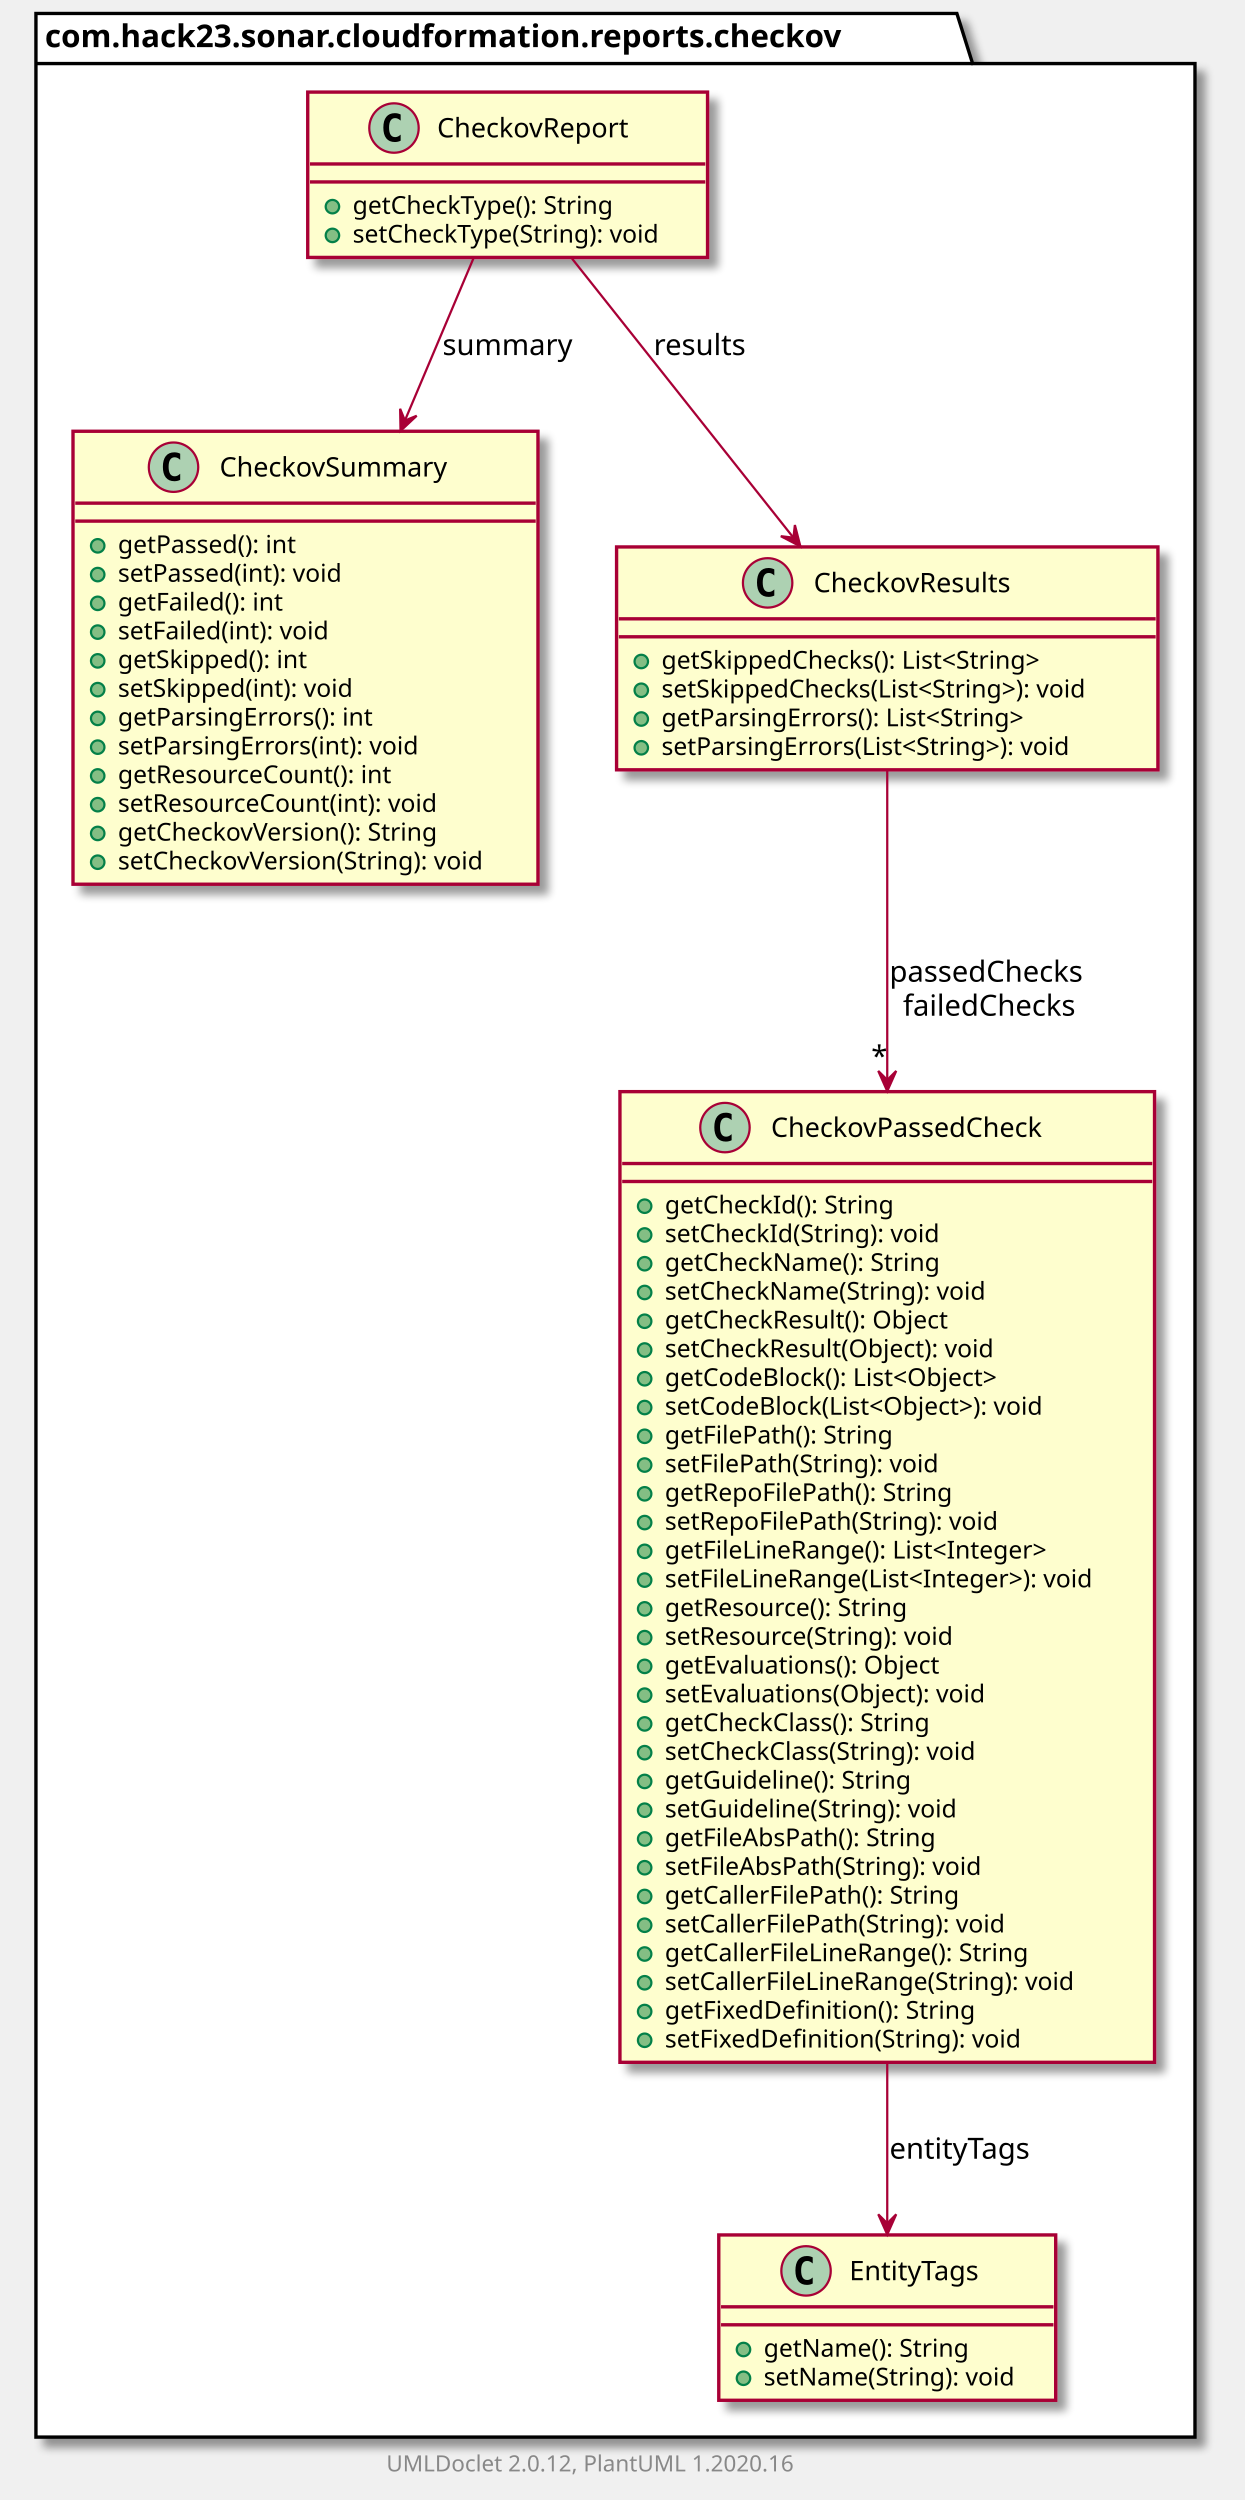
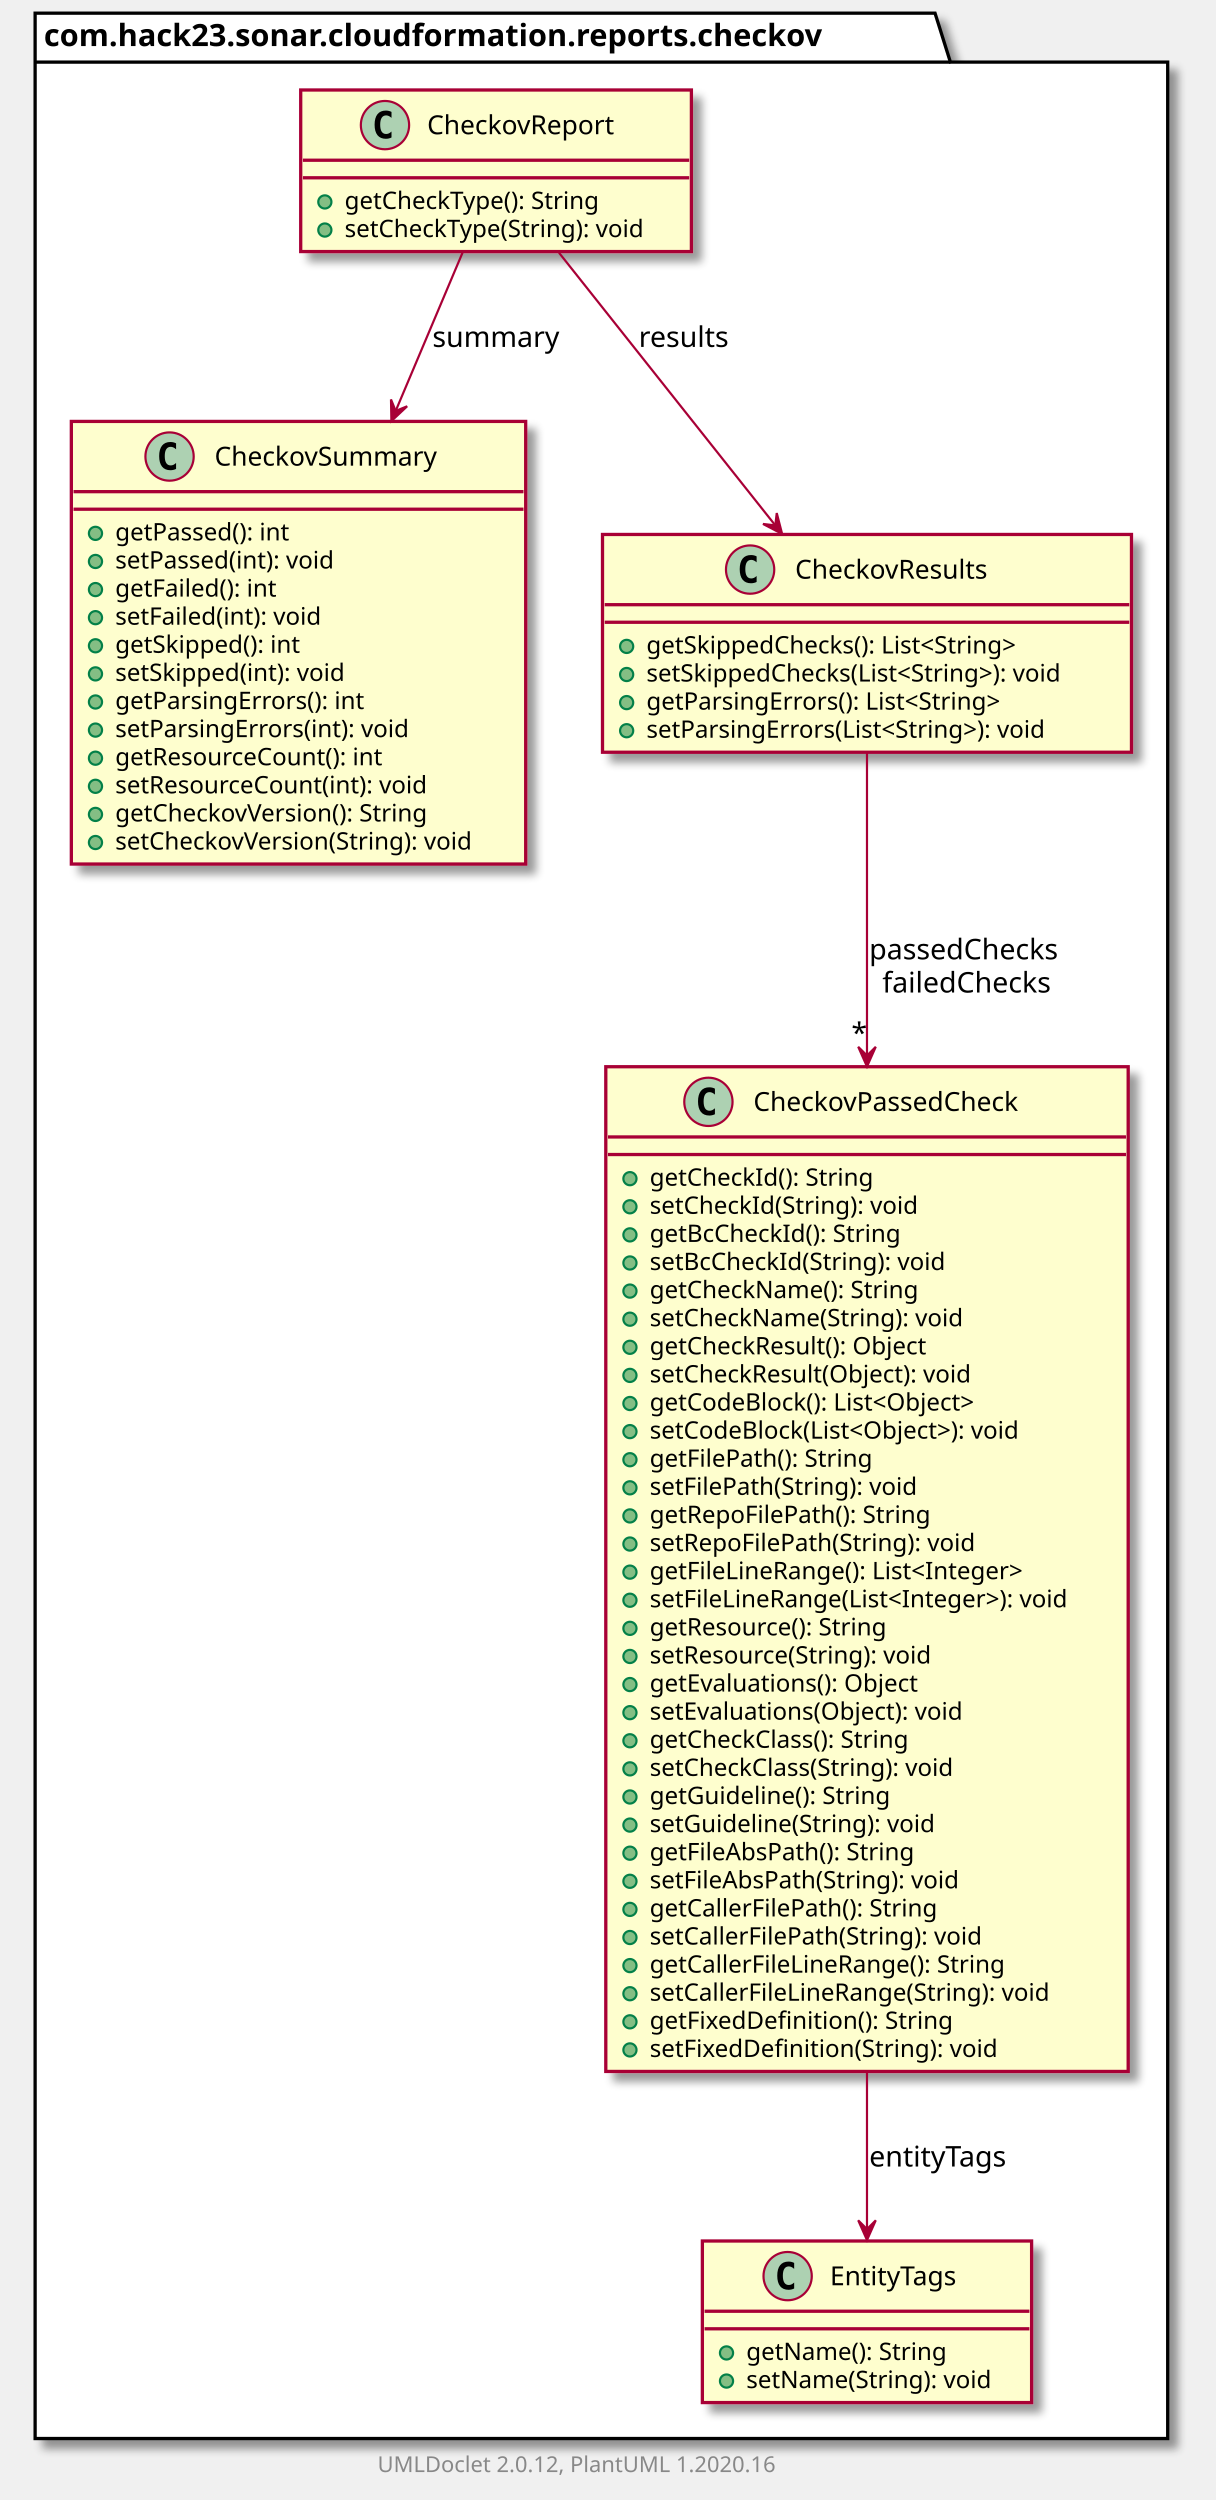
- <svg xmlns="http://www.w3.org/2000/svg" xmlns:xlink="http://www.w3.org/1999/xlink" contentScriptType="application/ecmascript" contentStyleType="text/css" height="1113px" preserveAspectRatio="none" style="width:554px;height:1113px;" version="1.1" viewBox="0 0 554 1113" width="554px" zoomAndPan="magnify">
+ <svg xmlns="http://www.w3.org/2000/svg" xmlns:xlink="http://www.w3.org/1999/xlink" contentScriptType="application/ecmascript" contentStyleType="text/css" height="1139px" preserveAspectRatio="none" style="width:554px;height:1139px;" version="1.1" viewBox="0 0 554 1139" width="554px" zoomAndPan="magnify">
  <defs>
-     <filter height="300%" id="f1pxqnf4wv7fcn" width="300%" x="-1" y="-1">
+     <filter height="300%" id="f1m8ksu3vpgurh" width="300%" x="-1" y="-1">
      <feGaussianBlur result="blurOut" stdDeviation="2.0" />
      <feColorMatrix in="blurOut" result="blurOut2" type="matrix" values="0 0 0 0 0 0 0 0 0 0 0 0 0 0 0 0 0 0 .4 0" />
      <feOffset dx="4.0" dy="4.0" in="blurOut2" result="blurOut3" />
      <feBlend in="SourceGraphic" in2="blurOut3" mode="normal" />
    </filter>
  </defs>
  <g>
-     <polygon fill="#FFFFFF" filter="url(#f1pxqnf4wv7fcn)" points="16,6,426,6,433,28.297,532,28.297,532,1085,16,1085,16,6" style="stroke: #000000; stroke-width: 1.5;" />
+     <polygon fill="#FFFFFF" filter="url(#f1m8ksu3vpgurh)" points="16,6,426,6,433,28.297,532,28.297,532,1111,16,1111,16,6" style="stroke: #000000; stroke-width: 1.5;" />
    <line style="stroke: #000000; stroke-width: 1.5;" x1="16" x2="433" y1="28.297" y2="28.297" />
    <text fill="#000000" font-family="sans-serif" font-size="14" font-weight="bold" lengthAdjust="spacingAndGlyphs" textLength="404" x="20" y="20.995">com.hack23.sonar.cloudformation.reports.checkov</text>
    <a href="CheckovSummary.html" target="_top" title="CheckovSummary.html" xlink:actuate="onRequest" xlink:href="CheckovSummary.html" xlink:show="new" xlink:title="CheckovSummary.html" xlink:type="simple">
-       <rect codeLine="3" fill="#FEFECE" filter="url(#f1pxqnf4wv7fcn)" height="201.656" id="com.hack23.sonar.cloudformation.reports.checkov.CheckovSummary" style="stroke: #A80036; stroke-width: 1.5;" width="207" x="32.5" y="192" />
+       <rect codeLine="3" fill="#FEFECE" filter="url(#f1m8ksu3vpgurh)" height="201.656" id="com.hack23.sonar.cloudformation.reports.checkov.CheckovSummary" style="stroke: #A80036; stroke-width: 1.5;" width="207" x="32.5" y="192" />
      <ellipse cx="77.25" cy="208" fill="#ADD1B2" rx="11" ry="11" style="stroke: #A80036; stroke-width: 1.0;" />
      <path d="M80.219,213.641 Q79.641,213.938 79,214.078 Q78.359,214.234 77.656,214.234 Q75.156,214.234 73.828,212.594 Q72.516,210.938 72.516,207.812 Q72.516,204.688 73.828,203.031 Q75.156,201.375 77.656,201.375 Q78.359,201.375 79,201.531 Q79.656,201.688 80.219,201.984 L80.219,204.703 Q79.594,204.125 79,203.859 Q78.406,203.578 77.781,203.578 Q76.438,203.578 75.75,204.656 Q75.062,205.719 75.062,207.812 Q75.062,209.906 75.75,210.984 Q76.438,212.047 77.781,212.047 Q78.406,212.047 79,211.781 Q79.594,211.5 80.219,210.922 L80.219,213.641 Z " />
      <text fill="#000000" font-family="sans-serif" font-size="12" lengthAdjust="spacingAndGlyphs" textLength="109" x="97.75" y="212.154">CheckovSummary</text>
      <line style="stroke: #A80036; stroke-width: 1.5;" x1="33.5" x2="238.5" y1="224" y2="224" />
      <line style="stroke: #A80036; stroke-width: 1.5;" x1="33.5" x2="238.5" y1="232" y2="232" />
      <ellipse cx="43.5" cy="243" fill="#84BE84" rx="3" ry="3" style="stroke: #038048; stroke-width: 1.0;" />
      <text fill="#000000" font-family="sans-serif" font-size="11" lengthAdjust="spacingAndGlyphs" textLength="90" x="52.5" y="246.21">getPassed(): int</text>
      <ellipse cx="43.5" cy="255.805" fill="#84BE84" rx="3" ry="3" style="stroke: #038048; stroke-width: 1.0;" />
      <text fill="#000000" font-family="sans-serif" font-size="11" lengthAdjust="spacingAndGlyphs" textLength="113" x="52.5" y="259.015">setPassed(int): void</text>
      <ellipse cx="43.5" cy="268.609" fill="#84BE84" rx="3" ry="3" style="stroke: #038048; stroke-width: 1.0;" />
      <text fill="#000000" font-family="sans-serif" font-size="11" lengthAdjust="spacingAndGlyphs" textLength="81" x="52.5" y="271.82">getFailed(): int</text>
      <ellipse cx="43.5" cy="281.414" fill="#84BE84" rx="3" ry="3" style="stroke: #038048; stroke-width: 1.0;" />
      <text fill="#000000" font-family="sans-serif" font-size="11" lengthAdjust="spacingAndGlyphs" textLength="104" x="52.5" y="284.625">setFailed(int): void</text>
      <ellipse cx="43.5" cy="294.219" fill="#84BE84" rx="3" ry="3" style="stroke: #038048; stroke-width: 1.0;" />
      <text fill="#000000" font-family="sans-serif" font-size="11" lengthAdjust="spacingAndGlyphs" textLength="93" x="52.5" y="297.429">getSkipped(): int</text>
      <ellipse cx="43.5" cy="307.023" fill="#84BE84" rx="3" ry="3" style="stroke: #038048; stroke-width: 1.0;" />
      <text fill="#000000" font-family="sans-serif" font-size="11" lengthAdjust="spacingAndGlyphs" textLength="116" x="52.5" y="310.234">setSkipped(int): void</text>
      <ellipse cx="43.5" cy="319.828" fill="#84BE84" rx="3" ry="3" style="stroke: #038048; stroke-width: 1.0;" />
      <text fill="#000000" font-family="sans-serif" font-size="11" lengthAdjust="spacingAndGlyphs" textLength="127" x="52.5" y="323.039">getParsingErrors(): int</text>
      <ellipse cx="43.5" cy="332.633" fill="#84BE84" rx="3" ry="3" style="stroke: #038048; stroke-width: 1.0;" />
      <text fill="#000000" font-family="sans-serif" font-size="11" lengthAdjust="spacingAndGlyphs" textLength="150" x="52.5" y="335.843">setParsingErrors(int): void</text>
      <ellipse cx="43.5" cy="345.438" fill="#84BE84" rx="3" ry="3" style="stroke: #038048; stroke-width: 1.0;" />
      <text fill="#000000" font-family="sans-serif" font-size="11" lengthAdjust="spacingAndGlyphs" textLength="134" x="52.5" y="348.648">getResourceCount(): int</text>
      <ellipse cx="43.5" cy="358.242" fill="#84BE84" rx="3" ry="3" style="stroke: #038048; stroke-width: 1.0;" />
      <text fill="#000000" font-family="sans-serif" font-size="11" lengthAdjust="spacingAndGlyphs" textLength="157" x="52.5" y="361.453">setResourceCount(int): void</text>
      <ellipse cx="43.5" cy="371.047" fill="#84BE84" rx="3" ry="3" style="stroke: #038048; stroke-width: 1.0;" />
      <text fill="#000000" font-family="sans-serif" font-size="11" lengthAdjust="spacingAndGlyphs" textLength="158" x="52.5" y="374.257">getCheckovVersion(): String</text>
      <ellipse cx="43.5" cy="383.852" fill="#84BE84" rx="3" ry="3" style="stroke: #038048; stroke-width: 1.0;" />
      <text fill="#000000" font-family="sans-serif" font-size="11" lengthAdjust="spacingAndGlyphs" textLength="181" x="52.5" y="387.062">setCheckovVersion(String): void</text>
    </a>
    <a href="CheckovResults.html" target="_top" title="CheckovResults.html" xlink:actuate="onRequest" xlink:href="CheckovResults.html" xlink:show="new" xlink:title="CheckovResults.html" xlink:type="simple">
-       <rect codeLine="18" fill="#FEFECE" filter="url(#f1pxqnf4wv7fcn)" height="99.219" id="com.hack23.sonar.cloudformation.reports.checkov.CheckovResults" style="stroke: #A80036; stroke-width: 1.5;" width="241" x="274.5" y="243.5" />
+       <rect codeLine="18" fill="#FEFECE" filter="url(#f1m8ksu3vpgurh)" height="99.219" id="com.hack23.sonar.cloudformation.reports.checkov.CheckovResults" style="stroke: #A80036; stroke-width: 1.5;" width="241" x="274.5" y="243.5" />
      <ellipse cx="341.75" cy="259.5" fill="#ADD1B2" rx="11" ry="11" style="stroke: #A80036; stroke-width: 1.0;" />
      <path d="M344.719,265.141 Q344.141,265.438 343.5,265.578 Q342.859,265.734 342.156,265.734 Q339.656,265.734 338.328,264.094 Q337.016,262.438 337.016,259.312 Q337.016,256.188 338.328,254.531 Q339.656,252.875 342.156,252.875 Q342.859,252.875 343.5,253.031 Q344.156,253.188 344.719,253.484 L344.719,256.203 Q344.094,255.625 343.5,255.359 Q342.906,255.078 342.281,255.078 Q340.938,255.078 340.25,256.156 Q339.562,257.219 339.562,259.312 Q339.562,261.406 340.25,262.484 Q340.938,263.547 342.281,263.547 Q342.906,263.547 343.5,263.281 Q344.094,263 344.719,262.422 L344.719,265.141 Z " />
      <text fill="#000000" font-family="sans-serif" font-size="12" lengthAdjust="spacingAndGlyphs" textLength="98" x="362.25" y="263.654">CheckovResults</text>
      <line style="stroke: #A80036; stroke-width: 1.5;" x1="275.5" x2="514.5" y1="275.5" y2="275.5" />
      <line style="stroke: #A80036; stroke-width: 1.5;" x1="275.5" x2="514.5" y1="283.5" y2="283.5" />
      <ellipse cx="285.5" cy="294.5" fill="#84BE84" rx="3" ry="3" style="stroke: #038048; stroke-width: 1.0;" />
      <text fill="#000000" font-family="sans-serif" font-size="11" lengthAdjust="spacingAndGlyphs" textLength="192" x="294.5" y="297.71">getSkippedChecks(): List&lt;String&gt;</text>
      <ellipse cx="285.5" cy="307.305" fill="#84BE84" rx="3" ry="3" style="stroke: #038048; stroke-width: 1.0;" />
      <text fill="#000000" font-family="sans-serif" font-size="11" lengthAdjust="spacingAndGlyphs" textLength="215" x="294.5" y="310.515">setSkippedChecks(List&lt;String&gt;): void</text>
      <ellipse cx="285.5" cy="320.109" fill="#84BE84" rx="3" ry="3" style="stroke: #038048; stroke-width: 1.0;" />
      <text fill="#000000" font-family="sans-serif" font-size="11" lengthAdjust="spacingAndGlyphs" textLength="185" x="294.5" y="323.32">getParsingErrors(): List&lt;String&gt;</text>
      <ellipse cx="285.5" cy="332.914" fill="#84BE84" rx="3" ry="3" style="stroke: #038048; stroke-width: 1.0;" />
      <text fill="#000000" font-family="sans-serif" font-size="11" lengthAdjust="spacingAndGlyphs" textLength="208" x="294.5" y="336.125">setParsingErrors(List&lt;String&gt;): void</text>
    </a>
    <a href="CheckovPassedCheck.html" target="_top" title="CheckovPassedCheck.html" xlink:actuate="onRequest" xlink:href="CheckovPassedCheck.html" xlink:show="new" xlink:title="CheckovPassedCheck.html" xlink:type="simple">
-       <rect codeLine="25" fill="#FEFECE" filter="url(#f1pxqnf4wv7fcn)" height="432.141" id="com.hack23.sonar.cloudformation.reports.checkov.CheckovPassedCheck" style="stroke: #A80036; stroke-width: 1.5;" width="238" x="276" y="486" />
+       <rect codeLine="25" fill="#FEFECE" filter="url(#f1m8ksu3vpgurh)" height="457.75" id="com.hack23.sonar.cloudformation.reports.checkov.CheckovPassedCheck" style="stroke: #A80036; stroke-width: 1.5;" width="238" x="276" y="486" />
      <ellipse cx="322.75" cy="502" fill="#ADD1B2" rx="11" ry="11" style="stroke: #A80036; stroke-width: 1.0;" />
      <path d="M325.719,507.641 Q325.141,507.938 324.5,508.078 Q323.859,508.234 323.156,508.234 Q320.656,508.234 319.328,506.594 Q318.016,504.938 318.016,501.812 Q318.016,498.688 319.328,497.031 Q320.656,495.375 323.156,495.375 Q323.859,495.375 324.5,495.531 Q325.156,495.688 325.719,495.984 L325.719,498.703 Q325.094,498.125 324.5,497.859 Q323.906,497.578 323.281,497.578 Q321.938,497.578 321.25,498.656 Q320.562,499.719 320.562,501.812 Q320.562,503.906 321.25,504.984 Q321.938,506.047 323.281,506.047 Q323.906,506.047 324.5,505.781 Q325.094,505.5 325.719,504.922 L325.719,507.641 Z " />
      <text fill="#000000" font-family="sans-serif" font-size="12" lengthAdjust="spacingAndGlyphs" textLength="136" x="343.25" y="506.154">CheckovPassedCheck</text>
      <line style="stroke: #A80036; stroke-width: 1.5;" x1="277" x2="513" y1="518" y2="518" />
      <line style="stroke: #A80036; stroke-width: 1.5;" x1="277" x2="513" y1="526" y2="526" />
      <ellipse cx="287" cy="537" fill="#84BE84" rx="3" ry="3" style="stroke: #038048; stroke-width: 1.0;" />
      <text fill="#000000" font-family="sans-serif" font-size="11" lengthAdjust="spacingAndGlyphs" textLength="112" x="296" y="540.21">getCheckId(): String</text>
      <ellipse cx="287" cy="549.805" fill="#84BE84" rx="3" ry="3" style="stroke: #038048; stroke-width: 1.0;" />
      <text fill="#000000" font-family="sans-serif" font-size="11" lengthAdjust="spacingAndGlyphs" textLength="135" x="296" y="553.015">setCheckId(String): void</text>
      <ellipse cx="287" cy="562.609" fill="#84BE84" rx="3" ry="3" style="stroke: #038048; stroke-width: 1.0;" />
-       <text fill="#000000" font-family="sans-serif" font-size="11" lengthAdjust="spacingAndGlyphs" textLength="135" x="296" y="565.82">getCheckName(): String</text>
+       <text fill="#000000" font-family="sans-serif" font-size="11" lengthAdjust="spacingAndGlyphs" textLength="126" x="296" y="565.82">getBcCheckId(): String</text>
      <ellipse cx="287" cy="575.414" fill="#84BE84" rx="3" ry="3" style="stroke: #038048; stroke-width: 1.0;" />
-       <text fill="#000000" font-family="sans-serif" font-size="11" lengthAdjust="spacingAndGlyphs" textLength="158" x="296" y="578.625">setCheckName(String): void</text>
+       <text fill="#000000" font-family="sans-serif" font-size="11" lengthAdjust="spacingAndGlyphs" textLength="149" x="296" y="578.625">setBcCheckId(String): void</text>
      <ellipse cx="287" cy="588.219" fill="#84BE84" rx="3" ry="3" style="stroke: #038048; stroke-width: 1.0;" />
-       <text fill="#000000" font-family="sans-serif" font-size="11" lengthAdjust="spacingAndGlyphs" textLength="139" x="296" y="591.429">getCheckResult(): Object</text>
+       <text fill="#000000" font-family="sans-serif" font-size="11" lengthAdjust="spacingAndGlyphs" textLength="135" x="296" y="591.429">getCheckName(): String</text>
      <ellipse cx="287" cy="601.023" fill="#84BE84" rx="3" ry="3" style="stroke: #038048; stroke-width: 1.0;" />
-       <text fill="#000000" font-family="sans-serif" font-size="11" lengthAdjust="spacingAndGlyphs" textLength="162" x="296" y="604.234">setCheckResult(Object): void</text>
+       <text fill="#000000" font-family="sans-serif" font-size="11" lengthAdjust="spacingAndGlyphs" textLength="158" x="296" y="604.234">setCheckName(String): void</text>
      <ellipse cx="287" cy="613.828" fill="#84BE84" rx="3" ry="3" style="stroke: #038048; stroke-width: 1.0;" />
-       <text fill="#000000" font-family="sans-serif" font-size="11" lengthAdjust="spacingAndGlyphs" textLength="167" x="296" y="617.039">getCodeBlock(): List&lt;Object&gt;</text>
+       <text fill="#000000" font-family="sans-serif" font-size="11" lengthAdjust="spacingAndGlyphs" textLength="139" x="296" y="617.039">getCheckResult(): Object</text>
      <ellipse cx="287" cy="626.633" fill="#84BE84" rx="3" ry="3" style="stroke: #038048; stroke-width: 1.0;" />
-       <text fill="#000000" font-family="sans-serif" font-size="11" lengthAdjust="spacingAndGlyphs" textLength="190" x="296" y="629.843">setCodeBlock(List&lt;Object&gt;): void</text>
+       <text fill="#000000" font-family="sans-serif" font-size="11" lengthAdjust="spacingAndGlyphs" textLength="162" x="296" y="629.843">setCheckResult(Object): void</text>
      <ellipse cx="287" cy="639.438" fill="#84BE84" rx="3" ry="3" style="stroke: #038048; stroke-width: 1.0;" />
-       <text fill="#000000" font-family="sans-serif" font-size="11" lengthAdjust="spacingAndGlyphs" textLength="112" x="296" y="642.648">getFilePath(): String</text>
+       <text fill="#000000" font-family="sans-serif" font-size="11" lengthAdjust="spacingAndGlyphs" textLength="167" x="296" y="642.648">getCodeBlock(): List&lt;Object&gt;</text>
      <ellipse cx="287" cy="652.242" fill="#84BE84" rx="3" ry="3" style="stroke: #038048; stroke-width: 1.0;" />
-       <text fill="#000000" font-family="sans-serif" font-size="11" lengthAdjust="spacingAndGlyphs" textLength="135" x="296" y="655.453">setFilePath(String): void</text>
+       <text fill="#000000" font-family="sans-serif" font-size="11" lengthAdjust="spacingAndGlyphs" textLength="190" x="296" y="655.453">setCodeBlock(List&lt;Object&gt;): void</text>
      <ellipse cx="287" cy="665.047" fill="#84BE84" rx="3" ry="3" style="stroke: #038048; stroke-width: 1.0;" />
-       <text fill="#000000" font-family="sans-serif" font-size="11" lengthAdjust="spacingAndGlyphs" textLength="140" x="296" y="668.257">getRepoFilePath(): String</text>
+       <text fill="#000000" font-family="sans-serif" font-size="11" lengthAdjust="spacingAndGlyphs" textLength="112" x="296" y="668.257">getFilePath(): String</text>
      <ellipse cx="287" cy="677.852" fill="#84BE84" rx="3" ry="3" style="stroke: #038048; stroke-width: 1.0;" />
-       <text fill="#000000" font-family="sans-serif" font-size="11" lengthAdjust="spacingAndGlyphs" textLength="163" x="296" y="681.062">setRepoFilePath(String): void</text>
+       <text fill="#000000" font-family="sans-serif" font-size="11" lengthAdjust="spacingAndGlyphs" textLength="135" x="296" y="681.062">setFilePath(String): void</text>
      <ellipse cx="287" cy="690.656" fill="#84BE84" rx="3" ry="3" style="stroke: #038048; stroke-width: 1.0;" />
-       <text fill="#000000" font-family="sans-serif" font-size="11" lengthAdjust="spacingAndGlyphs" textLength="189" x="296" y="693.867">getFileLineRange(): List&lt;Integer&gt;</text>
+       <text fill="#000000" font-family="sans-serif" font-size="11" lengthAdjust="spacingAndGlyphs" textLength="140" x="296" y="693.867">getRepoFilePath(): String</text>
      <ellipse cx="287" cy="703.461" fill="#84BE84" rx="3" ry="3" style="stroke: #038048; stroke-width: 1.0;" />
-       <text fill="#000000" font-family="sans-serif" font-size="11" lengthAdjust="spacingAndGlyphs" textLength="212" x="296" y="706.671">setFileLineRange(List&lt;Integer&gt;): void</text>
+       <text fill="#000000" font-family="sans-serif" font-size="11" lengthAdjust="spacingAndGlyphs" textLength="163" x="296" y="706.671">setRepoFilePath(String): void</text>
      <ellipse cx="287" cy="716.266" fill="#84BE84" rx="3" ry="3" style="stroke: #038048; stroke-width: 1.0;" />
-       <text fill="#000000" font-family="sans-serif" font-size="11" lengthAdjust="spacingAndGlyphs" textLength="121" x="296" y="719.476">getResource(): String</text>
+       <text fill="#000000" font-family="sans-serif" font-size="11" lengthAdjust="spacingAndGlyphs" textLength="189" x="296" y="719.476">getFileLineRange(): List&lt;Integer&gt;</text>
      <ellipse cx="287" cy="729.07" fill="#84BE84" rx="3" ry="3" style="stroke: #038048; stroke-width: 1.0;" />
-       <text fill="#000000" font-family="sans-serif" font-size="11" lengthAdjust="spacingAndGlyphs" textLength="144" x="296" y="732.281">setResource(String): void</text>
+       <text fill="#000000" font-family="sans-serif" font-size="11" lengthAdjust="spacingAndGlyphs" textLength="212" x="296" y="732.281">setFileLineRange(List&lt;Integer&gt;): void</text>
      <ellipse cx="287" cy="741.875" fill="#84BE84" rx="3" ry="3" style="stroke: #038048; stroke-width: 1.0;" />
-       <text fill="#000000" font-family="sans-serif" font-size="11" lengthAdjust="spacingAndGlyphs" textLength="135" x="296" y="745.085">getEvaluations(): Object</text>
+       <text fill="#000000" font-family="sans-serif" font-size="11" lengthAdjust="spacingAndGlyphs" textLength="121" x="296" y="745.085">getResource(): String</text>
      <ellipse cx="287" cy="754.68" fill="#84BE84" rx="3" ry="3" style="stroke: #038048; stroke-width: 1.0;" />
-       <text fill="#000000" font-family="sans-serif" font-size="11" lengthAdjust="spacingAndGlyphs" textLength="158" x="296" y="757.89">setEvaluations(Object): void</text>
+       <text fill="#000000" font-family="sans-serif" font-size="11" lengthAdjust="spacingAndGlyphs" textLength="144" x="296" y="757.89">setResource(String): void</text>
      <ellipse cx="287" cy="767.484" fill="#84BE84" rx="3" ry="3" style="stroke: #038048; stroke-width: 1.0;" />
-       <text fill="#000000" font-family="sans-serif" font-size="11" lengthAdjust="spacingAndGlyphs" textLength="134" x="296" y="770.695">getCheckClass(): String</text>
+       <text fill="#000000" font-family="sans-serif" font-size="11" lengthAdjust="spacingAndGlyphs" textLength="135" x="296" y="770.695">getEvaluations(): Object</text>
      <ellipse cx="287" cy="780.289" fill="#84BE84" rx="3" ry="3" style="stroke: #038048; stroke-width: 1.0;" />
-       <text fill="#000000" font-family="sans-serif" font-size="11" lengthAdjust="spacingAndGlyphs" textLength="157" x="296" y="783.5">setCheckClass(String): void</text>
+       <text fill="#000000" font-family="sans-serif" font-size="11" lengthAdjust="spacingAndGlyphs" textLength="158" x="296" y="783.5">setEvaluations(Object): void</text>
      <ellipse cx="287" cy="793.094" fill="#84BE84" rx="3" ry="3" style="stroke: #038048; stroke-width: 1.0;" />
-       <text fill="#000000" font-family="sans-serif" font-size="11" lengthAdjust="spacingAndGlyphs" textLength="121" x="296" y="796.304">getGuideline(): String</text>
+       <text fill="#000000" font-family="sans-serif" font-size="11" lengthAdjust="spacingAndGlyphs" textLength="134" x="296" y="796.304">getCheckClass(): String</text>
      <ellipse cx="287" cy="805.898" fill="#84BE84" rx="3" ry="3" style="stroke: #038048; stroke-width: 1.0;" />
-       <text fill="#000000" font-family="sans-serif" font-size="11" lengthAdjust="spacingAndGlyphs" textLength="144" x="296" y="809.109">setGuideline(String): void</text>
+       <text fill="#000000" font-family="sans-serif" font-size="11" lengthAdjust="spacingAndGlyphs" textLength="157" x="296" y="809.109">setCheckClass(String): void</text>
      <ellipse cx="287" cy="818.703" fill="#84BE84" rx="3" ry="3" style="stroke: #038048; stroke-width: 1.0;" />
-       <text fill="#000000" font-family="sans-serif" font-size="11" lengthAdjust="spacingAndGlyphs" textLength="133" x="296" y="821.914">getFileAbsPath(): String</text>
+       <text fill="#000000" font-family="sans-serif" font-size="11" lengthAdjust="spacingAndGlyphs" textLength="121" x="296" y="821.914">getGuideline(): String</text>
      <ellipse cx="287" cy="831.508" fill="#84BE84" rx="3" ry="3" style="stroke: #038048; stroke-width: 1.0;" />
-       <text fill="#000000" font-family="sans-serif" font-size="11" lengthAdjust="spacingAndGlyphs" textLength="156" x="296" y="834.718">setFileAbsPath(String): void</text>
+       <text fill="#000000" font-family="sans-serif" font-size="11" lengthAdjust="spacingAndGlyphs" textLength="144" x="296" y="834.718">setGuideline(String): void</text>
      <ellipse cx="287" cy="844.312" fill="#84BE84" rx="3" ry="3" style="stroke: #038048; stroke-width: 1.0;" />
-       <text fill="#000000" font-family="sans-serif" font-size="11" lengthAdjust="spacingAndGlyphs" textLength="145" x="296" y="847.523">getCallerFilePath(): String</text>
+       <text fill="#000000" font-family="sans-serif" font-size="11" lengthAdjust="spacingAndGlyphs" textLength="133" x="296" y="847.523">getFileAbsPath(): String</text>
      <ellipse cx="287" cy="857.117" fill="#84BE84" rx="3" ry="3" style="stroke: #038048; stroke-width: 1.0;" />
-       <text fill="#000000" font-family="sans-serif" font-size="11" lengthAdjust="spacingAndGlyphs" textLength="168" x="296" y="860.328">setCallerFilePath(String): void</text>
+       <text fill="#000000" font-family="sans-serif" font-size="11" lengthAdjust="spacingAndGlyphs" textLength="156" x="296" y="860.328">setFileAbsPath(String): void</text>
      <ellipse cx="287" cy="869.922" fill="#84BE84" rx="3" ry="3" style="stroke: #038048; stroke-width: 1.0;" />
-       <text fill="#000000" font-family="sans-serif" font-size="11" lengthAdjust="spacingAndGlyphs" textLength="178" x="296" y="873.132">getCallerFileLineRange(): String</text>
+       <text fill="#000000" font-family="sans-serif" font-size="11" lengthAdjust="spacingAndGlyphs" textLength="145" x="296" y="873.132">getCallerFilePath(): String</text>
      <ellipse cx="287" cy="882.727" fill="#84BE84" rx="3" ry="3" style="stroke: #038048; stroke-width: 1.0;" />
-       <text fill="#000000" font-family="sans-serif" font-size="11" lengthAdjust="spacingAndGlyphs" textLength="201" x="296" y="885.937">setCallerFileLineRange(String): void</text>
+       <text fill="#000000" font-family="sans-serif" font-size="11" lengthAdjust="spacingAndGlyphs" textLength="168" x="296" y="885.937">setCallerFilePath(String): void</text>
      <ellipse cx="287" cy="895.531" fill="#84BE84" rx="3" ry="3" style="stroke: #038048; stroke-width: 1.0;" />
-       <text fill="#000000" font-family="sans-serif" font-size="11" lengthAdjust="spacingAndGlyphs" textLength="150" x="296" y="898.742">getFixedDefinition(): String</text>
+       <text fill="#000000" font-family="sans-serif" font-size="11" lengthAdjust="spacingAndGlyphs" textLength="178" x="296" y="898.742">getCallerFileLineRange(): String</text>
      <ellipse cx="287" cy="908.336" fill="#84BE84" rx="3" ry="3" style="stroke: #038048; stroke-width: 1.0;" />
-       <text fill="#000000" font-family="sans-serif" font-size="11" lengthAdjust="spacingAndGlyphs" textLength="173" x="296" y="911.546">setFixedDefinition(String): void</text>
+       <text fill="#000000" font-family="sans-serif" font-size="11" lengthAdjust="spacingAndGlyphs" textLength="201" x="296" y="911.546">setCallerFileLineRange(String): void</text>
+       <ellipse cx="287" cy="921.141" fill="#84BE84" rx="3" ry="3" style="stroke: #038048; stroke-width: 1.0;" />
+       <text fill="#000000" font-family="sans-serif" font-size="11" lengthAdjust="spacingAndGlyphs" textLength="150" x="296" y="924.351">getFixedDefinition(): String</text>
+       <ellipse cx="287" cy="933.945" fill="#84BE84" rx="3" ry="3" style="stroke: #038048; stroke-width: 1.0;" />
+       <text fill="#000000" font-family="sans-serif" font-size="11" lengthAdjust="spacingAndGlyphs" textLength="173" x="296" y="937.156">setFixedDefinition(String): void</text>
    </a>
    <a href="EntityTags.html" target="_top" title="EntityTags.html" xlink:actuate="onRequest" xlink:href="EntityTags.html" xlink:show="new" xlink:title="EntityTags.html" xlink:type="simple">
-       <rect codeLine="58" fill="#FEFECE" filter="url(#f1pxqnf4wv7fcn)" height="73.609" id="com.hack23.sonar.cloudformation.reports.checkov.EntityTags" style="stroke: #A80036; stroke-width: 1.5;" width="150" x="320" y="995" />
-       <ellipse cx="358.85" cy="1011" fill="#ADD1B2" rx="11" ry="11" style="stroke: #A80036; stroke-width: 1.0;" />
-       <path d="M361.819,1016.641 Q361.241,1016.938 360.6,1017.078 Q359.959,1017.234 359.256,1017.234 Q356.756,1017.234 355.428,1015.594 Q354.116,1013.938 354.116,1010.812 Q354.116,1007.688 355.428,1006.031 Q356.756,1004.375 359.256,1004.375 Q359.959,1004.375 360.6,1004.531 Q361.256,1004.688 361.819,1004.984 L361.819,1007.703 Q361.194,1007.125 360.6,1006.859 Q360.006,1006.578 359.381,1006.578 Q358.038,1006.578 357.35,1007.656 Q356.663,1008.719 356.663,1010.812 Q356.663,1012.906 357.35,1013.984 Q358.038,1015.047 359.381,1015.047 Q360.006,1015.047 360.6,1014.781 Q361.194,1014.5 361.819,1013.922 L361.819,1016.641 Z " />
-       <text fill="#000000" font-family="sans-serif" font-size="12" lengthAdjust="spacingAndGlyphs" textLength="65" x="378.15" y="1015.154">EntityTags</text>
-       <line style="stroke: #A80036; stroke-width: 1.5;" x1="321" x2="469" y1="1027" y2="1027" />
-       <line style="stroke: #A80036; stroke-width: 1.5;" x1="321" x2="469" y1="1035" y2="1035" />
-       <ellipse cx="331" cy="1046" fill="#84BE84" rx="3" ry="3" style="stroke: #038048; stroke-width: 1.0;" />
-       <text fill="#000000" font-family="sans-serif" font-size="11" lengthAdjust="spacingAndGlyphs" textLength="101" x="340" y="1049.21">getName(): String</text>
-       <ellipse cx="331" cy="1058.805" fill="#84BE84" rx="3" ry="3" style="stroke: #038048; stroke-width: 1.0;" />
-       <text fill="#000000" font-family="sans-serif" font-size="11" lengthAdjust="spacingAndGlyphs" textLength="124" x="340" y="1062.015">setName(String): void</text>
+       <rect codeLine="60" fill="#FEFECE" filter="url(#f1m8ksu3vpgurh)" height="73.609" id="com.hack23.sonar.cloudformation.reports.checkov.EntityTags" style="stroke: #A80036; stroke-width: 1.5;" width="150" x="320" y="1021" />
+       <ellipse cx="358.85" cy="1037" fill="#ADD1B2" rx="11" ry="11" style="stroke: #A80036; stroke-width: 1.0;" />
+       <path d="M361.819,1042.641 Q361.241,1042.938 360.6,1043.078 Q359.959,1043.234 359.256,1043.234 Q356.756,1043.234 355.428,1041.594 Q354.116,1039.938 354.116,1036.812 Q354.116,1033.688 355.428,1032.031 Q356.756,1030.375 359.256,1030.375 Q359.959,1030.375 360.6,1030.531 Q361.256,1030.688 361.819,1030.984 L361.819,1033.703 Q361.194,1033.125 360.6,1032.859 Q360.006,1032.578 359.381,1032.578 Q358.038,1032.578 357.35,1033.656 Q356.663,1034.719 356.663,1036.812 Q356.663,1038.906 357.35,1039.984 Q358.038,1041.047 359.381,1041.047 Q360.006,1041.047 360.6,1040.781 Q361.194,1040.5 361.819,1039.922 L361.819,1042.641 Z " />
+       <text fill="#000000" font-family="sans-serif" font-size="12" lengthAdjust="spacingAndGlyphs" textLength="65" x="378.15" y="1041.154">EntityTags</text>
+       <line style="stroke: #A80036; stroke-width: 1.5;" x1="321" x2="469" y1="1053" y2="1053" />
+       <line style="stroke: #A80036; stroke-width: 1.5;" x1="321" x2="469" y1="1061" y2="1061" />
+       <ellipse cx="331" cy="1072" fill="#84BE84" rx="3" ry="3" style="stroke: #038048; stroke-width: 1.0;" />
+       <text fill="#000000" font-family="sans-serif" font-size="11" lengthAdjust="spacingAndGlyphs" textLength="101" x="340" y="1075.21">getName(): String</text>
+       <ellipse cx="331" cy="1084.805" fill="#84BE84" rx="3" ry="3" style="stroke: #038048; stroke-width: 1.0;" />
+       <text fill="#000000" font-family="sans-serif" font-size="11" lengthAdjust="spacingAndGlyphs" textLength="124" x="340" y="1088.015">setName(String): void</text>
    </a>
    <a href="CheckovReport.html" target="_top" title="CheckovReport.html" xlink:actuate="onRequest" xlink:href="CheckovReport.html" xlink:show="new" xlink:title="CheckovReport.html" xlink:type="simple">
-       <rect codeLine="63" fill="#FEFECE" filter="url(#f1pxqnf4wv7fcn)" height="73.609" id="com.hack23.sonar.cloudformation.reports.checkov.CheckovReport" style="stroke: #A80036; stroke-width: 1.5;" width="178" x="137" y="41" />
+       <rect codeLine="65" fill="#FEFECE" filter="url(#f1m8ksu3vpgurh)" height="73.609" id="com.hack23.sonar.cloudformation.reports.checkov.CheckovReport" style="stroke: #A80036; stroke-width: 1.5;" width="178" x="137" y="41" />
      <ellipse cx="175.4" cy="57" fill="#ADD1B2" rx="11" ry="11" style="stroke: #A80036; stroke-width: 1.0;" />
      <path d="M178.369,62.641 Q177.791,62.938 177.15,63.078 Q176.509,63.234 175.806,63.234 Q173.306,63.234 171.978,61.594 Q170.666,59.938 170.666,56.812 Q170.666,53.688 171.978,52.031 Q173.306,50.375 175.806,50.375 Q176.509,50.375 177.15,50.531 Q177.806,50.688 178.369,50.984 L178.369,53.703 Q177.744,53.125 177.15,52.859 Q176.556,52.578 175.931,52.578 Q174.588,52.578 173.9,53.656 Q173.213,54.719 173.213,56.812 Q173.213,58.906 173.9,59.984 Q174.588,61.047 175.931,61.047 Q176.556,61.047 177.15,60.781 Q177.744,60.5 178.369,59.922 L178.369,62.641 Z " />
      <text fill="#000000" font-family="sans-serif" font-size="12" lengthAdjust="spacingAndGlyphs" textLength="94" x="194.6" y="61.154">CheckovReport</text>
      <line style="stroke: #A80036; stroke-width: 1.5;" x1="138" x2="314" y1="73" y2="73" />
      <line style="stroke: #A80036; stroke-width: 1.5;" x1="138" x2="314" y1="81" y2="81" />
      <ellipse cx="148" cy="92" fill="#84BE84" rx="3" ry="3" style="stroke: #038048; stroke-width: 1.0;" />
      <text fill="#000000" font-family="sans-serif" font-size="11" lengthAdjust="spacingAndGlyphs" textLength="129" x="157" y="95.21">getCheckType(): String</text>
      <ellipse cx="148" cy="104.805" fill="#84BE84" rx="3" ry="3" style="stroke: #038048; stroke-width: 1.0;" />
      <text fill="#000000" font-family="sans-serif" font-size="11" lengthAdjust="spacingAndGlyphs" textLength="152" x="157" y="108.015">setCheckType(String): void</text>
    </a>
-     <path codeLine="68" d="M395,342.69 C395,378.05 395,428.65 395,480.73 " fill="none" id="com.hack23.sonar.cloudformation.reports.checkov.CheckovResults-to-com.hack23.sonar.cloudformation.reports.checkov.CheckovPassedCheck" style="stroke: #A80036; stroke-width: 1.0;" />
-     <polygon fill="#A80036" points="395,485.78,399,476.78,395,480.78,391,476.78,395,485.78" style="stroke: #A80036; stroke-width: 1.0;" />
+     <path codeLine="70" d="M395,342.59 C395,377.84 395,428.36 395,480.84 " fill="none" id="com.hack23.sonar.cloudformation.reports.checkov.CheckovResults-to-com.hack23.sonar.cloudformation.reports.checkov.CheckovPassedCheck" style="stroke: #A80036; stroke-width: 1.0;" />
+     <polygon fill="#A80036" points="395,485.92,399,476.92,395,480.92,391,476.92,395,485.92" style="stroke: #A80036; stroke-width: 1.0;" />
    <text fill="#000000" font-family="sans-serif" font-size="13" lengthAdjust="spacingAndGlyphs" textLength="92" x="396" y="437.067">passedChecks</text>
    <text fill="#000000" font-family="sans-serif" font-size="13" lengthAdjust="spacingAndGlyphs" textLength="80" x="402" y="452.2">failedChecks</text>
-     <text fill="#000000" font-family="sans-serif" font-size="13" lengthAdjust="spacingAndGlyphs" textLength="7" x="387.874" y="474.807">*</text>
-     <path codeLine="69" d="M395,918.12 C395,945.05 395,969.94 395,989.45 " fill="none" id="com.hack23.sonar.cloudformation.reports.checkov.CheckovPassedCheck-to-com.hack23.sonar.cloudformation.reports.checkov.EntityTags" style="stroke: #A80036; stroke-width: 1.0;" />
-     <polygon fill="#A80036" points="395,994.81,399,985.81,395,989.81,391,985.81,395,994.81" style="stroke: #A80036; stroke-width: 1.0;" />
-     <text fill="#000000" font-family="sans-serif" font-size="13" lengthAdjust="spacingAndGlyphs" textLength="66" x="396" y="961.067">entityTags</text>
-     <path codeLine="70" d="M210.73,115.13 C202.28,135.13 191.3,161.13 180.36,187 " fill="none" id="com.hack23.sonar.cloudformation.reports.checkov.CheckovReport-to-com.hack23.sonar.cloudformation.reports.checkov.CheckovSummary" style="stroke: #A80036; stroke-width: 1.0;" />
+     <text fill="#000000" font-family="sans-serif" font-size="13" lengthAdjust="spacingAndGlyphs" textLength="7" x="387.885" y="475.23">*</text>
+     <path codeLine="71" d="M395,944.4 C395,971.24 395,995.9 395,1015.26 " fill="none" id="com.hack23.sonar.cloudformation.reports.checkov.CheckovPassedCheck-to-com.hack23.sonar.cloudformation.reports.checkov.EntityTags" style="stroke: #A80036; stroke-width: 1.0;" />
+     <polygon fill="#A80036" points="395,1020.58,399,1011.58,395,1015.58,391,1011.58,395,1020.58" style="stroke: #A80036; stroke-width: 1.0;" />
+     <text fill="#000000" font-family="sans-serif" font-size="13" lengthAdjust="spacingAndGlyphs" textLength="66" x="396" y="987.067">entityTags</text>
+     <path codeLine="72" d="M210.73,115.13 C202.28,135.13 191.3,161.13 180.36,187 " fill="none" id="com.hack23.sonar.cloudformation.reports.checkov.CheckovReport-to-com.hack23.sonar.cloudformation.reports.checkov.CheckovSummary" style="stroke: #A80036; stroke-width: 1.0;" />
    <polygon fill="#A80036" points="178.32,191.83,185.506,185.095,180.265,187.224,178.137,181.983,178.32,191.83" style="stroke: #A80036; stroke-width: 1.0;" />
    <text fill="#000000" font-family="sans-serif" font-size="13" lengthAdjust="spacingAndGlyphs" textLength="61" x="197" y="158.067">summary</text>
-     <path codeLine="71" d="M254.67,115.13 C281.65,149.14 322.39,200.49 353.03,239.11 " fill="none" id="com.hack23.sonar.cloudformation.reports.checkov.CheckovReport-to-com.hack23.sonar.cloudformation.reports.checkov.CheckovResults" style="stroke: #A80036; stroke-width: 1.0;" />
+     <path codeLine="73" d="M254.67,115.13 C281.65,149.14 322.39,200.49 353.03,239.11 " fill="none" id="com.hack23.sonar.cloudformation.reports.checkov.CheckovReport-to-com.hack23.sonar.cloudformation.reports.checkov.CheckovResults" style="stroke: #A80036; stroke-width: 1.0;" />
    <polygon fill="#A80036" points="356.34,243.28,353.884,233.742,353.234,239.362,347.615,238.712,356.34,243.28" style="stroke: #A80036; stroke-width: 1.0;" />
    <text fill="#000000" font-family="sans-serif" font-size="13" lengthAdjust="spacingAndGlyphs" textLength="43" x="291" y="158.067">results</text>
-     <text fill="#888888" font-family="sans-serif" font-size="10" lengthAdjust="spacingAndGlyphs" textLength="192" x="172" y="1100.282">UMLDoclet 2.0.12, PlantUML 1.2020.16</text>
+     <text fill="#888888" font-family="sans-serif" font-size="10" lengthAdjust="spacingAndGlyphs" textLength="192" x="172" y="1126.282">UMLDoclet 2.0.12, PlantUML 1.2020.16</text>
  </g>
</svg>
